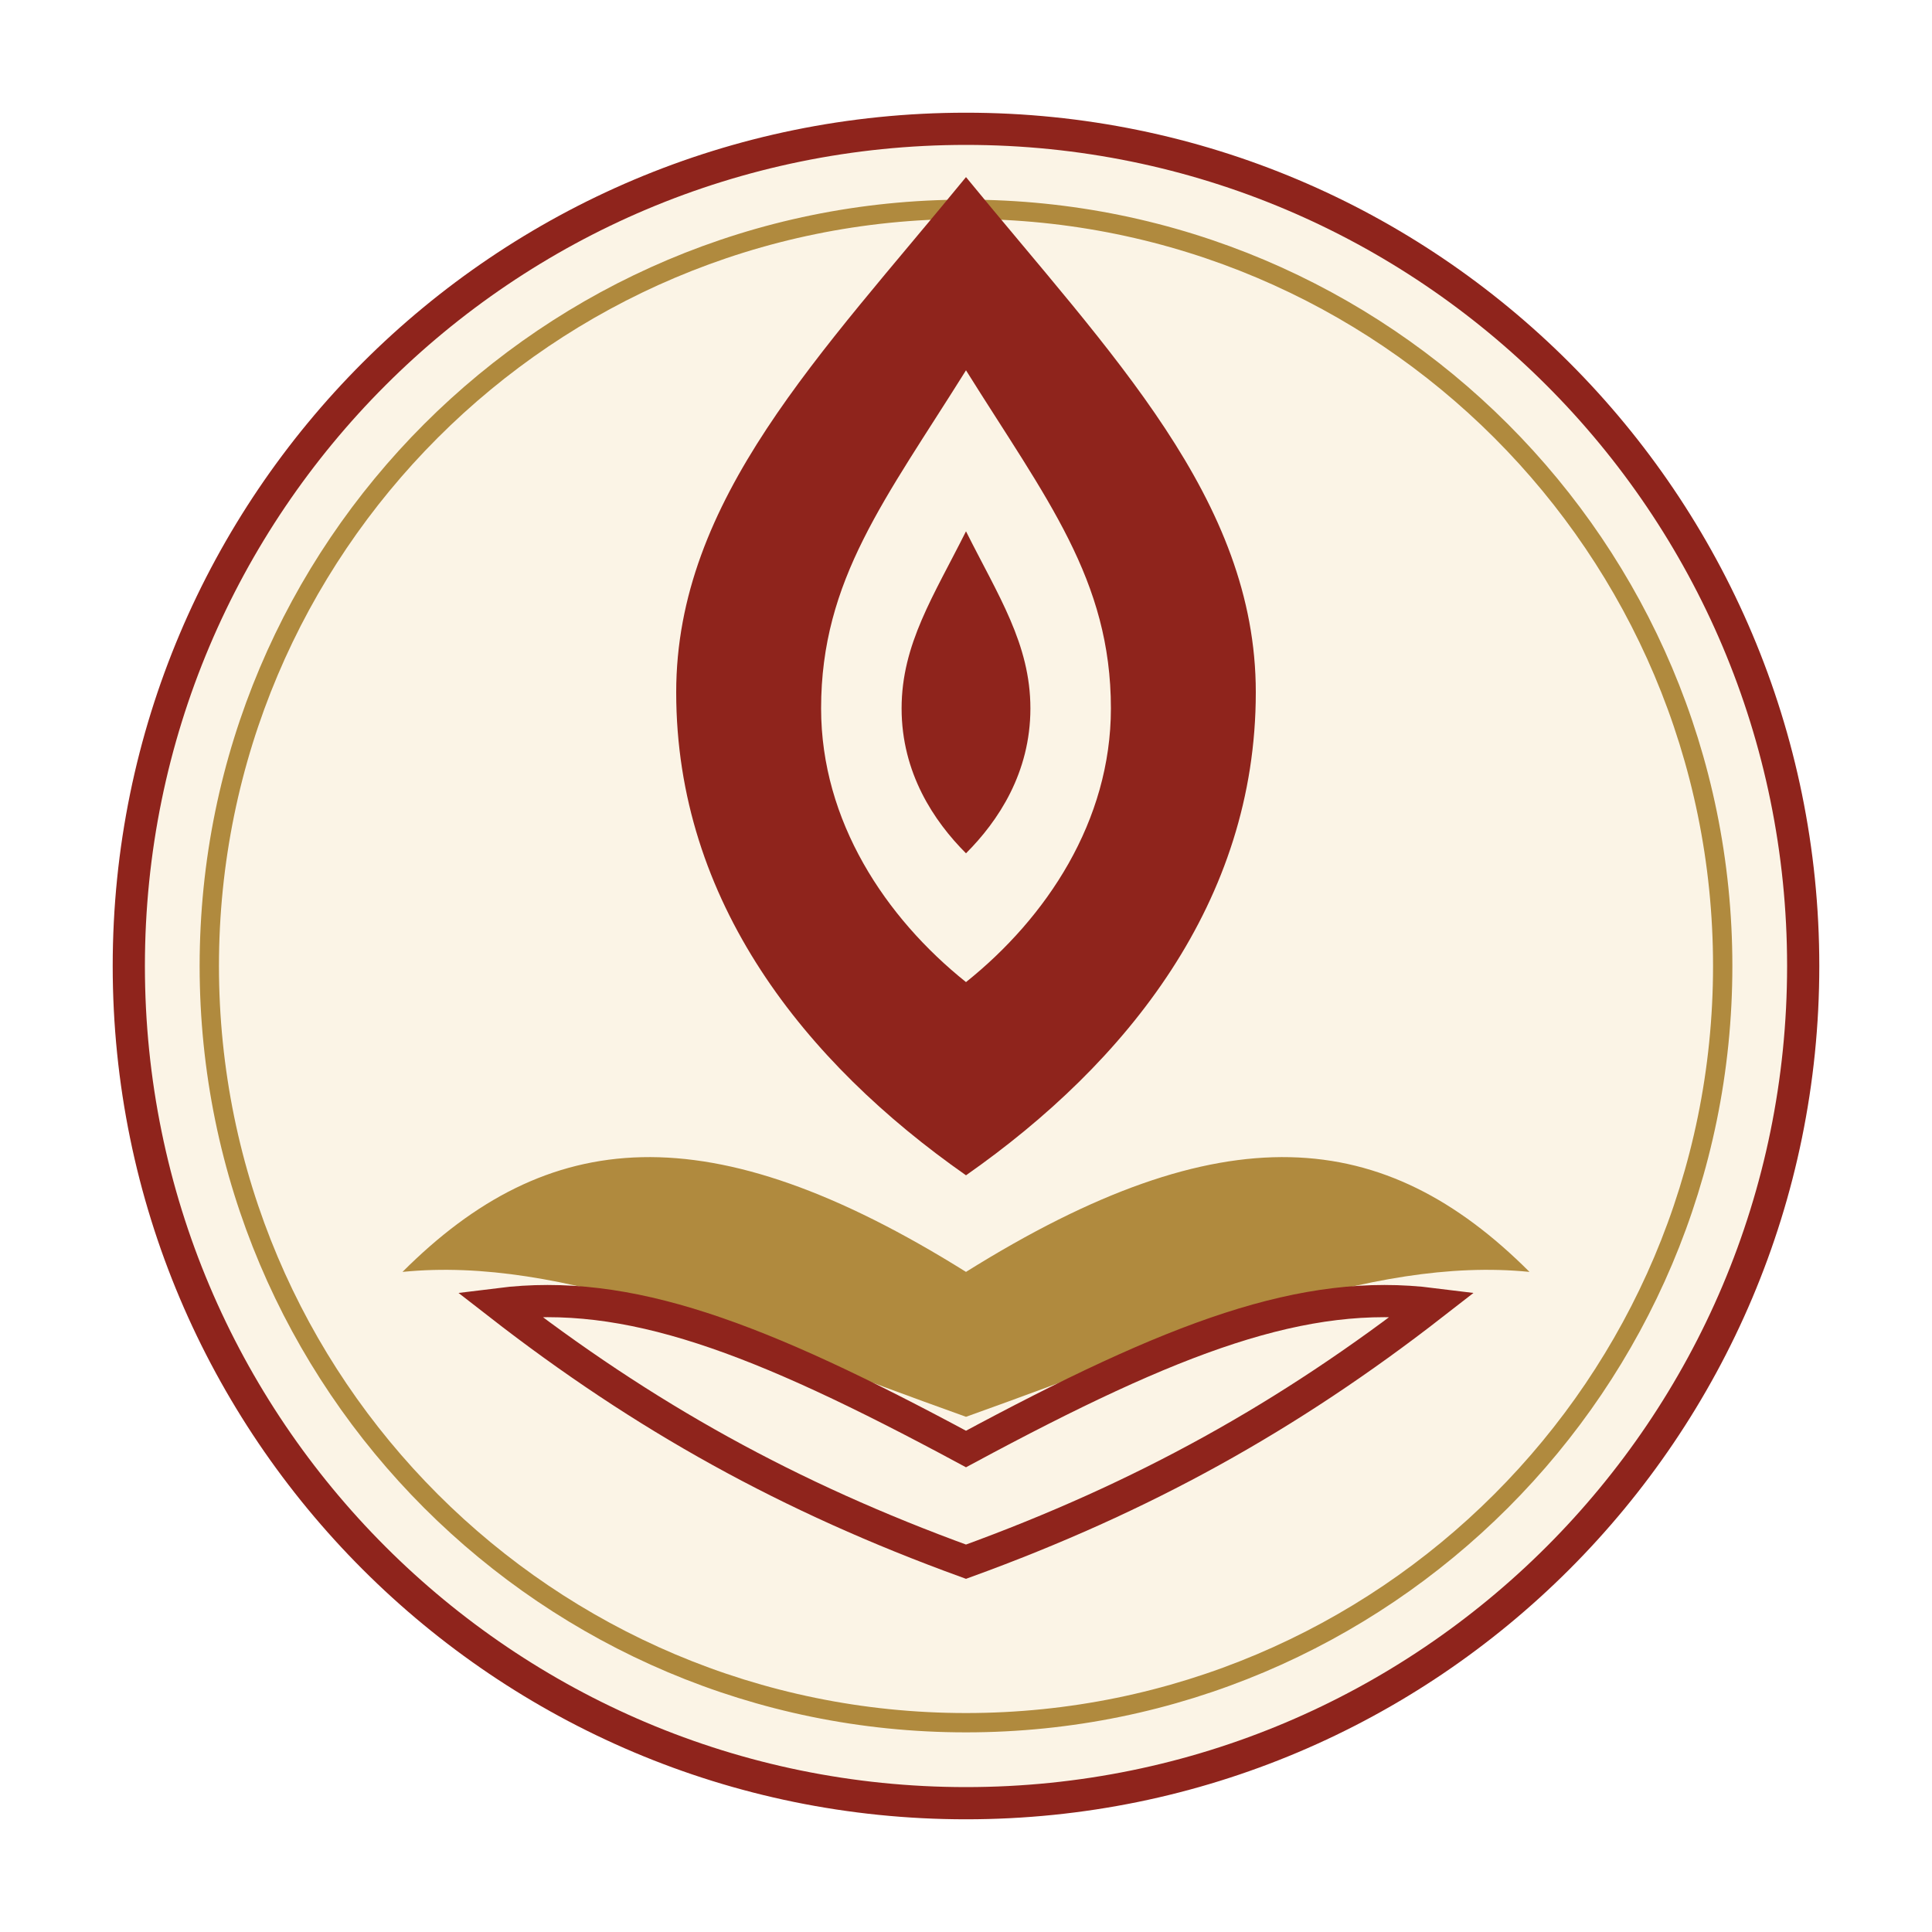
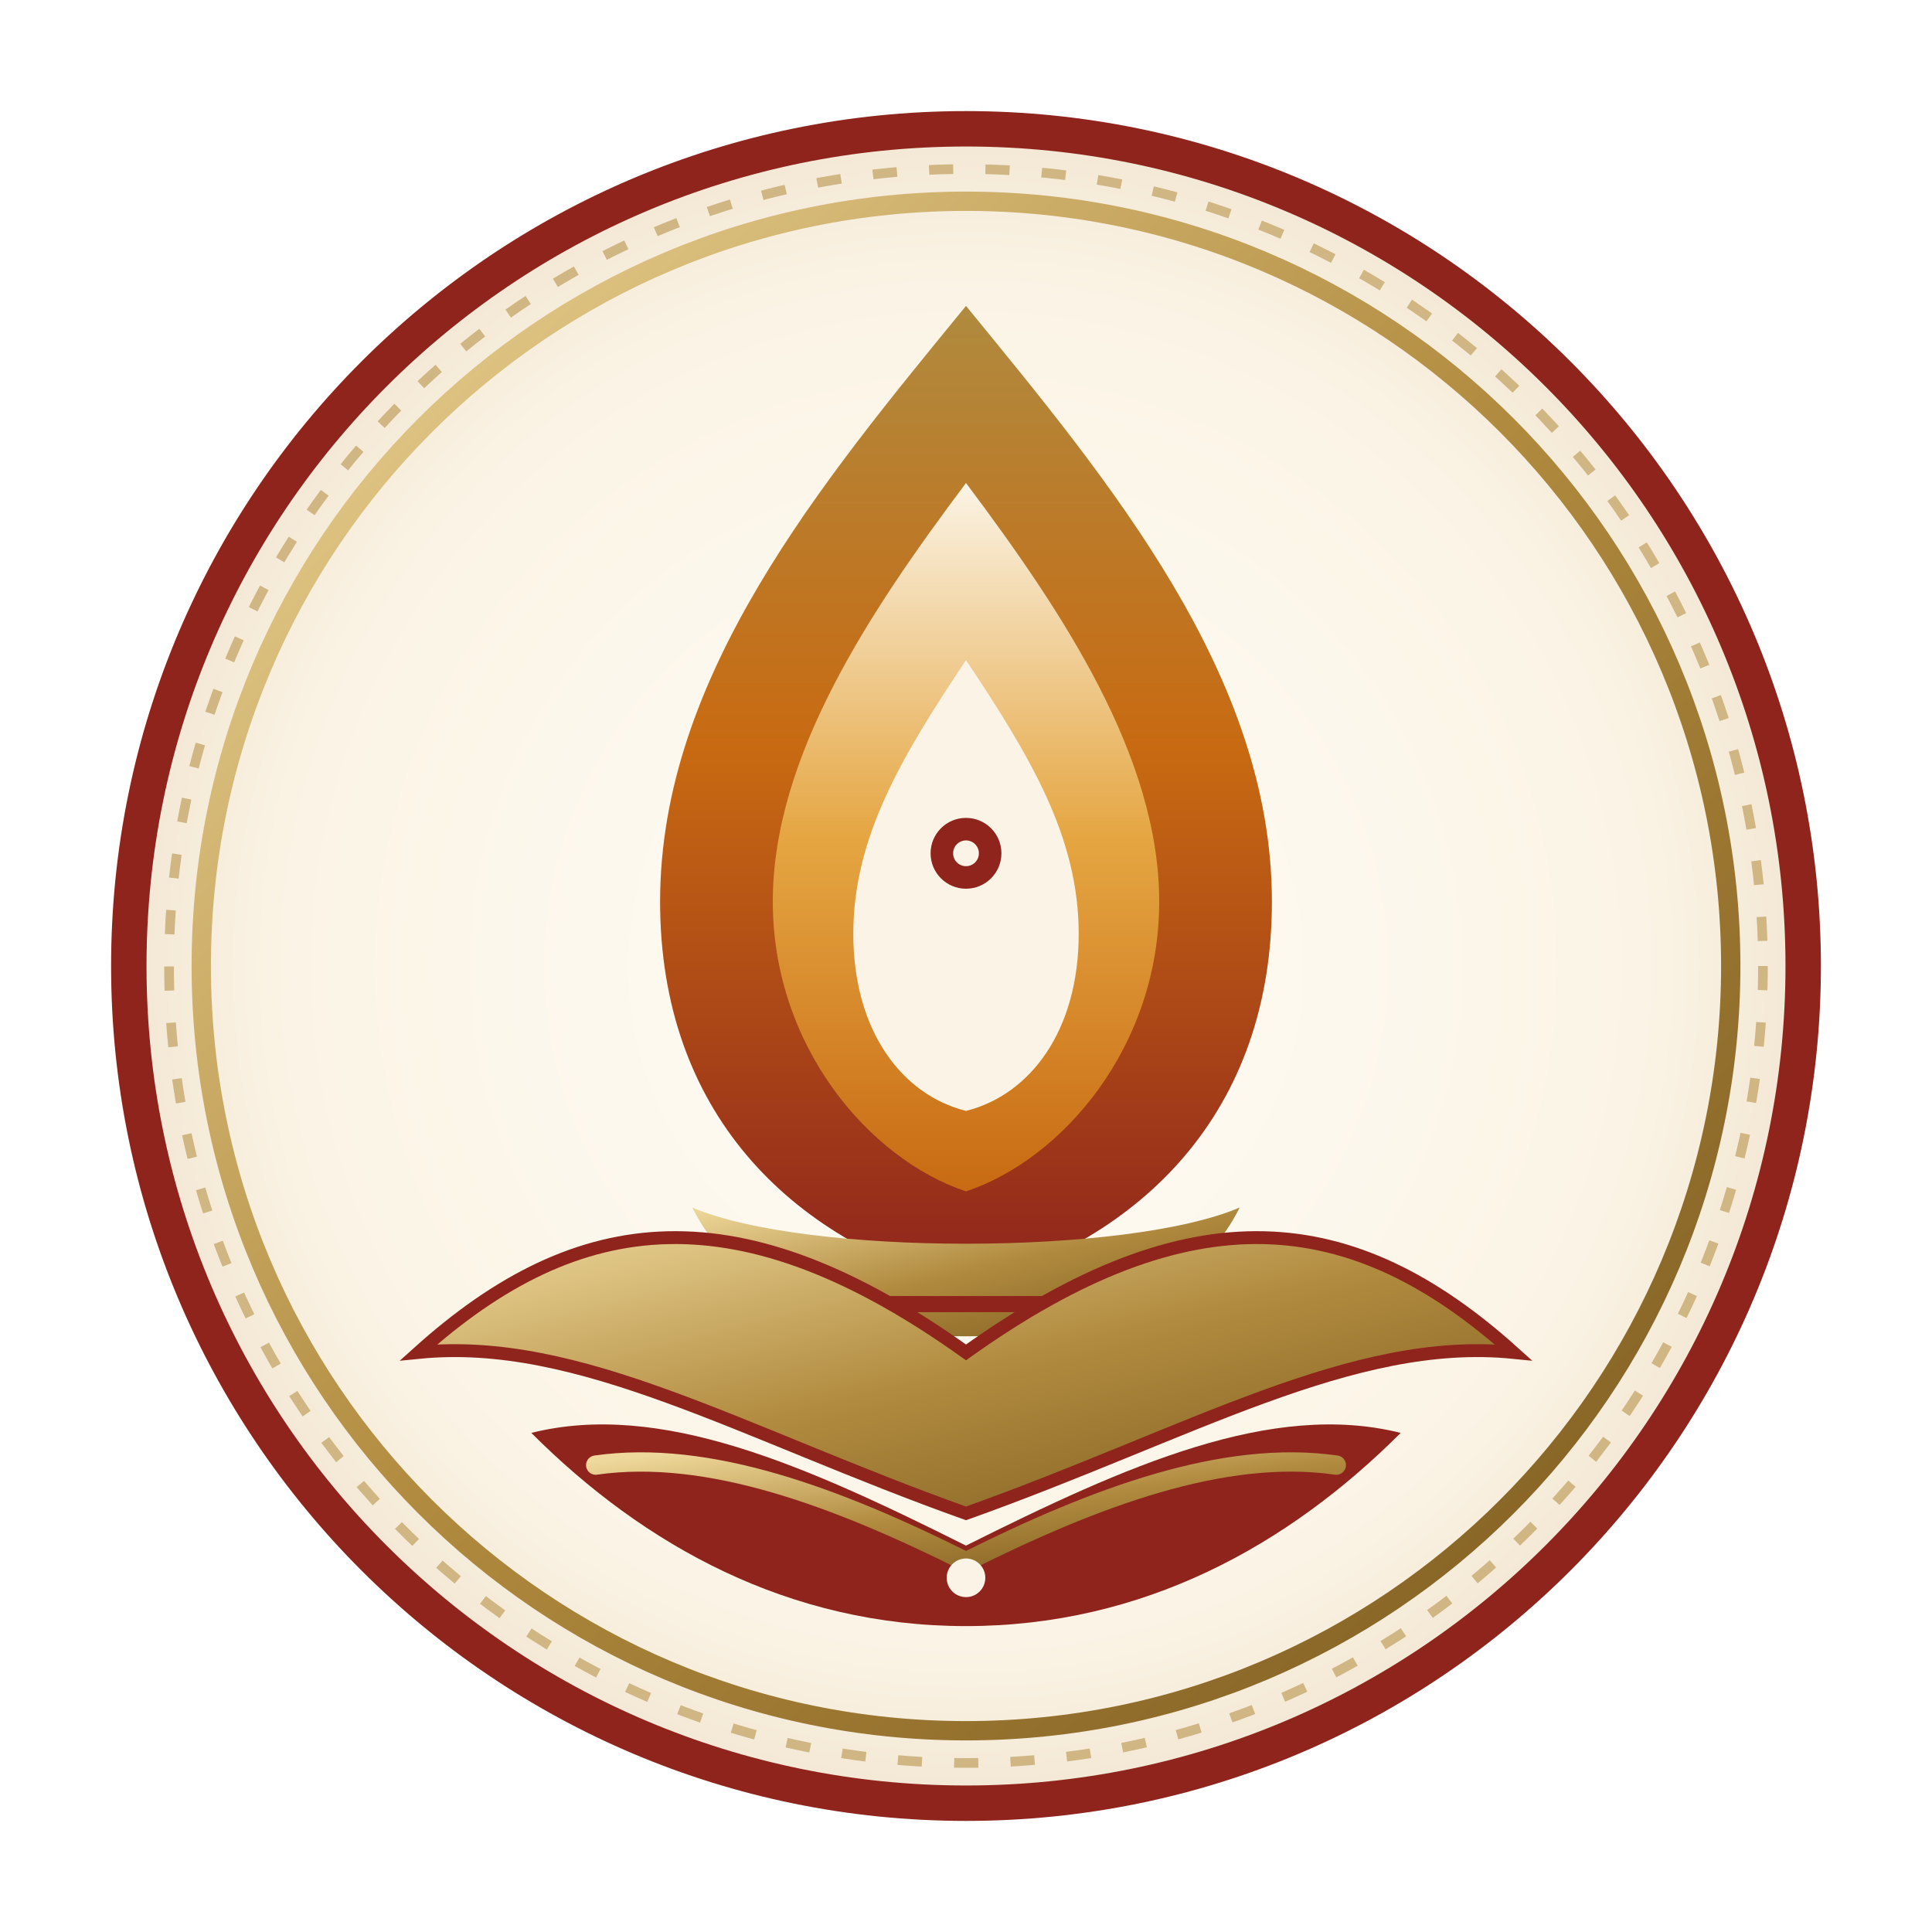
<svg xmlns="http://www.w3.org/2000/svg" viewBox="0 0 120 120" width="120" height="120" fill="none">
-   <circle cx="60" cy="60" r="52" fill="#FBF4E6" stroke="#8F241C" stroke-width="2" />
-   <circle cx="60" cy="60" r="47" fill="none" stroke="#B08A3E" stroke-width="1.2" />
-   <g aria-hidden="true">
-     <path d="M60 11 C51 22 42 31 42 43 C42 56 50 66 60 73 C70 66 78 56 78 43 C78 31 69 22 60 11 Z" fill="#8F241C" />
-     <path d="M60 23 C55 31 51 36 51 44 C51 51 55 57 60 61 C65 57 69 51 69 44 C69 36 65 31 60 23 Z" fill="#FBF4E6" />
-     <path d="M60 33 C58 37 56 40 56 44 C56 48 58 51 60 53 C62 51 64 48 64 44 C64 40 62 37 60 33 Z" fill="#8F241C" />
-     <path d="M25 79 C34 70 44 69 60 79 C76 69 86 70 95 79 C85 78 74 83 60 88 C46 83 35 78 25 79 Z" fill="#B08A3E" />
-     <path d="M31 81 C39 80 47 83 60 90 C73 83 81 80 89 81 C80 88 71 93 60 97 C49 93 40 88 31 81 Z" fill="none" stroke="#8F241C" stroke-width="2" stroke-linecap="round" />
+   <defs>
+     <radialGradient id="markBgGlow" cx="50%" cy="50%" r="50%">
+       <stop offset="0%" stop-color="#FFFDF7" />
+       <stop offset="80%" stop-color="#FBF4E6" />
+       <stop offset="100%" stop-color="#F3E7D3" />
+     </radialGradient>
+     <linearGradient id="markFlame" x1="0%" y1="100%" x2="0%" y2="0%">
+       <stop offset="0%" stop-color="#8F241C" />
+       <stop offset="55%" stop-color="#C86A12" />
+       <stop offset="100%" stop-color="#B08A3E" />
+     </linearGradient>
+     <linearGradient id="markInnerJyoti" x1="0%" y1="100%" x2="0%" y2="0%">
+       <stop offset="0%" stop-color="#C86A12" />
+       <stop offset="50%" stop-color="#E5A642" />
+       <stop offset="100%" stop-color="#FBF4E6" />
+     </linearGradient>
+     <linearGradient id="markGold" x1="0%" y1="0%" x2="100%" y2="100%">
+       <stop offset="0%" stop-color="#EED89B" />
+       <stop offset="50%" stop-color="#B08A3E" />
+       <stop offset="100%" stop-color="#7A591E" />
+     </linearGradient>
+   </defs>
+   <circle cx="60" cy="60" r="52" fill="url(#markBgGlow)" stroke="#8F241C" stroke-width="2.2" />
+   <circle cx="60" cy="60" r="47.5" fill="none" stroke="url(#markGold)" stroke-width="1.2" />
+   <circle cx="60" cy="60" r="49.5" fill="none" stroke="#B08A3E" stroke-width="0.6" stroke-dasharray="1.5 2" opacity="0.55" />
+   <g stroke="url(#markGold)" stroke-width="1" stroke-linecap="round" opacity="0.65">
+     <line x1="60" y1="9.5" x2="60" y2="11.5" />
+     <line x1="60" y1="108.5" x2="60" y2="110.5" />
+     <line x1="9.5" y1="60" x2="11.5" y2="60" />
+     <line x1="108.5" y1="60" x2="110.5" y2="60" />
+   </g>
+   <g id="sacred-mark" aria-hidden="true">
+     <path d="M60 19 C69 30 79 42 79 56 C79 69 71 77 60 80 C49 77 41 69 41 56 C41 42 51 30 60 19 Z" fill="url(#markFlame)" />
+     <path d="M60 30 C66 38 72 47 72 56 C72 65 66 72 60 74 C54 72 48 65 48 56 C48 47 54 38 60 30 Z" fill="url(#markInnerJyoti)" />
+     <path d="M60 41 C64 47 67 52 67 58 C67 64 64 68 60 69 C56 68 53 64 53 58 C53 52 56 47 60 41 Z" fill="#FBF4E6" />
+     <circle cx="60" cy="53" r="2.2" fill="#8F241C" />
+     <circle cx="60" cy="53" r="0.8" fill="#FBF4E6" />
+     <path d="M43 75 C50 78 70 78 77 75 C74 81 67 83 60 83 C53 83 46 81 43 75 Z" fill="url(#markGold)" />
+     <line x1="50" y1="81" x2="70" y2="81" stroke="#8F241C" stroke-width="1" stroke-linecap="round" />
+     <path d="M26 84 C36 75 46 74 60 84 C74 74 84 75 94 84 C84 83 74 89 60 94 C46 89 36 83 26 84 Z" fill="url(#markGold)" stroke="#8F241C" stroke-width="0.8" />
+     <path d="M33 89 C41 87 50 91 60 96 C70 91 79 87 87 89 C80 96 71 101 60 101 C49 101 40 96 33 89 Z" fill="#8F241C" />
+     <path d="M37 91 C44 90 52 93 60 97 C68 93 76 90 83 91" stroke="url(#markGold)" stroke-width="1.2" stroke-linecap="round" fill="none" />
+     <circle cx="60" cy="98" r="1.2" fill="#FBF4E6" />
  </g>
</svg>
